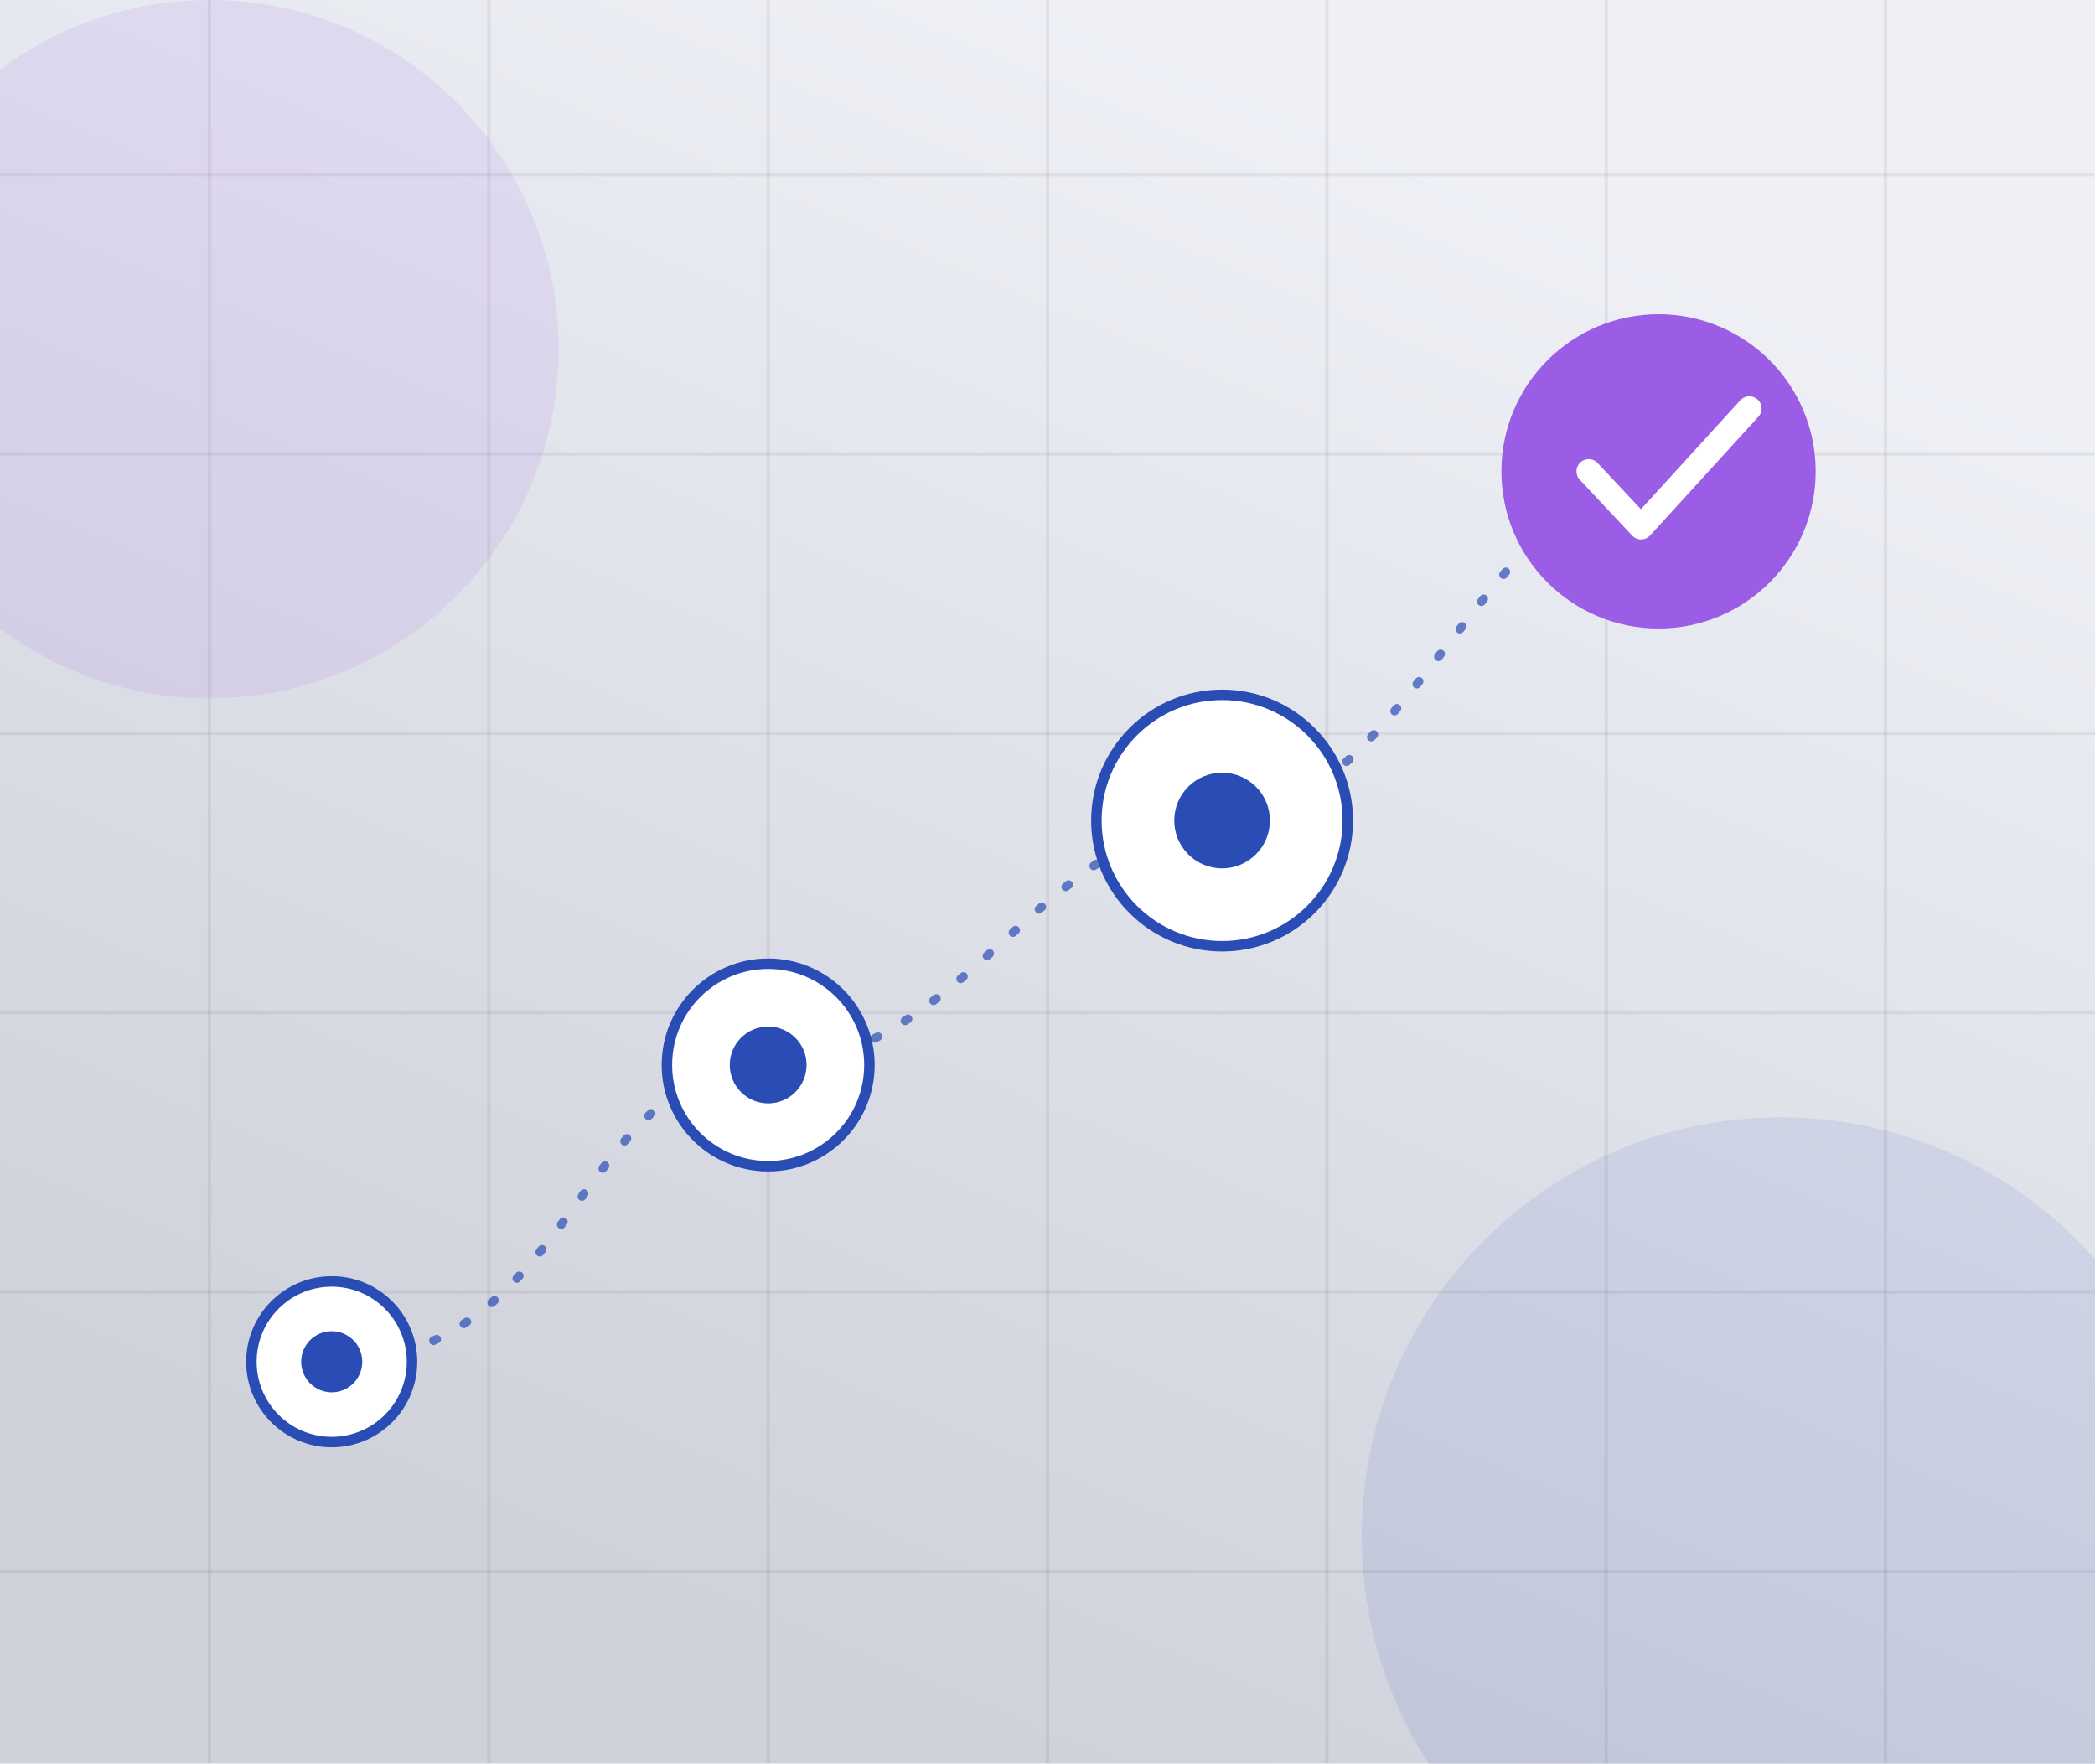
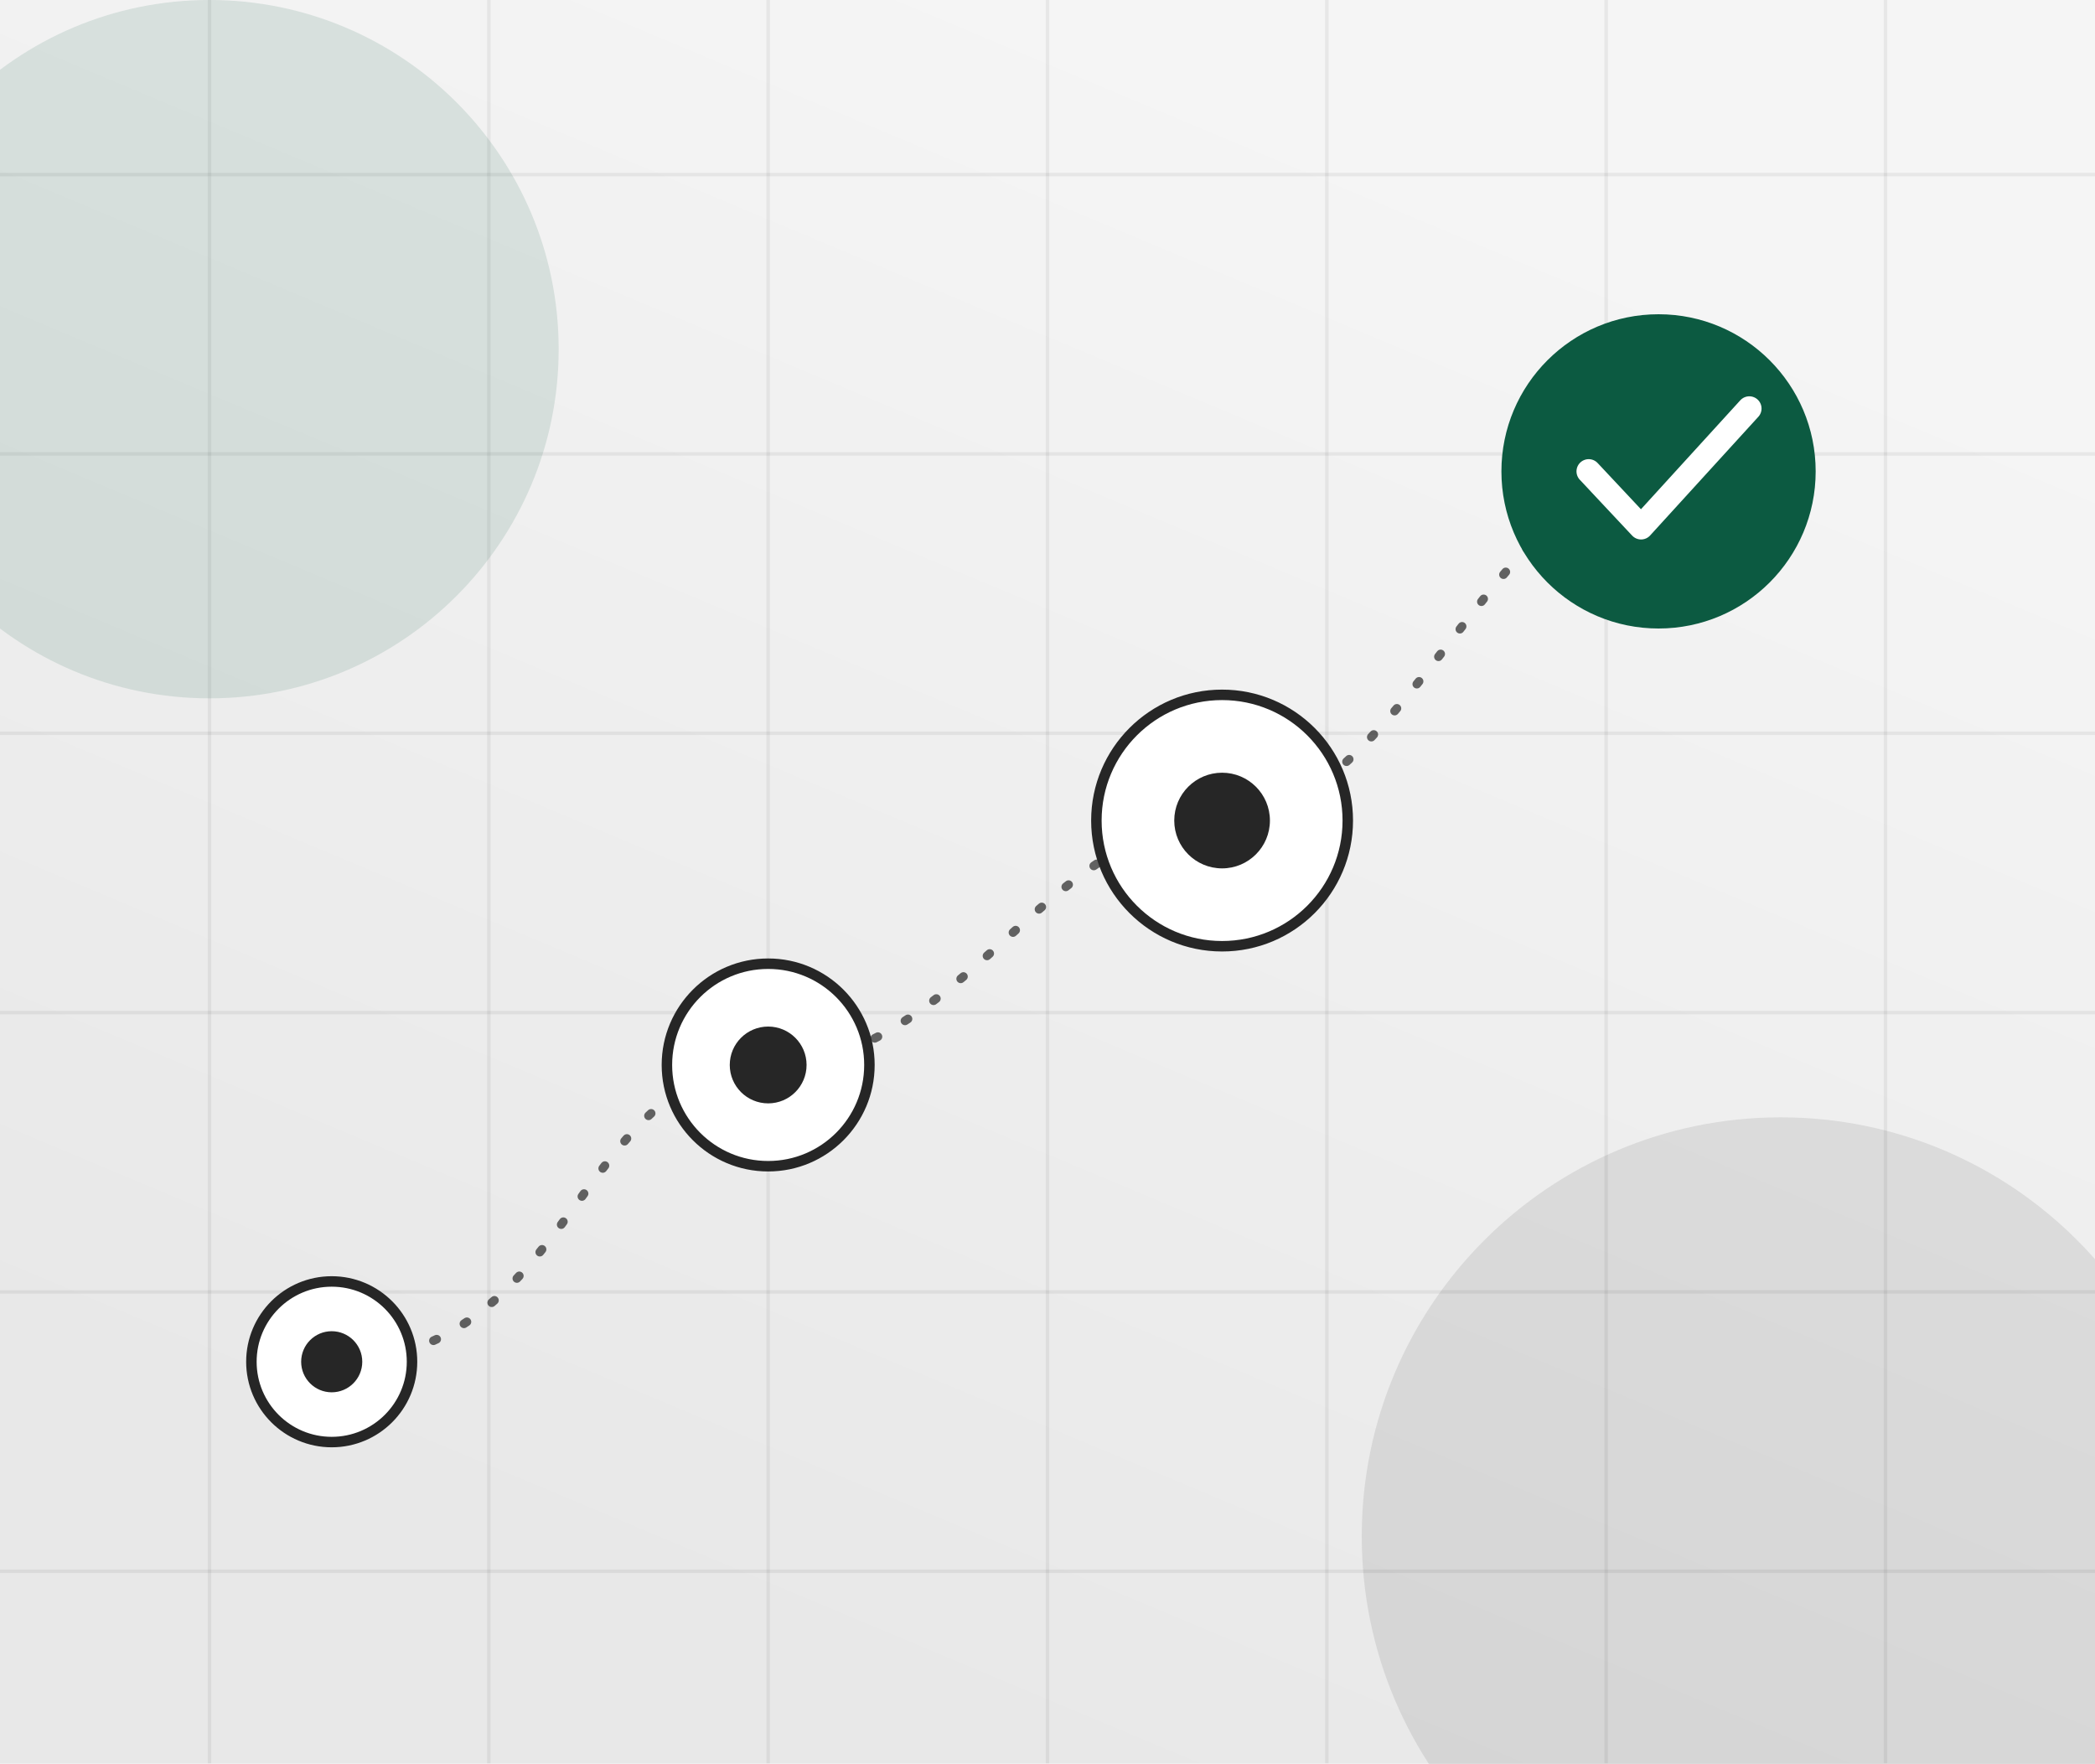
<svg xmlns="http://www.w3.org/2000/svg" viewBox="0 0 1200 1010" width="1200" height="1010">
  <defs>
    <linearGradient id="bg" x1="0.7" y1="0.1" x2="0.3" y2="0.9">
-       <stop offset="0" stop-color="#eef0f6" />
-       <stop offset="1" stop-color="#cfd1db" />
+       <stop offset="0" stop-color="#f5f5f5" />
+       <stop offset="1" stop-color="#e8e8e8" />
    </linearGradient>
  </defs>
  <rect width="1200" height="1010" fill="url(#bg)" />
-   <line x1="120" y1="0" x2="120" y2="1010" stroke="#0d0d10" stroke-opacity=".06" stroke-width="2" />
-   <line x1="280" y1="0" x2="280" y2="1010" stroke="#0d0d10" stroke-opacity=".06" stroke-width="2" />
-   <line x1="440" y1="0" x2="440" y2="1010" stroke="#0d0d10" stroke-opacity=".06" stroke-width="2" />
-   <line x1="600" y1="0" x2="600" y2="1010" stroke="#0d0d10" stroke-opacity=".06" stroke-width="2" />
-   <line x1="760" y1="0" x2="760" y2="1010" stroke="#0d0d10" stroke-opacity=".06" stroke-width="2" />
-   <line x1="920" y1="0" x2="920" y2="1010" stroke="#0d0d10" stroke-opacity=".06" stroke-width="2" />
-   <line x1="1080" y1="0" x2="1080" y2="1010" stroke="#0d0d10" stroke-opacity=".06" stroke-width="2" />
-   <line x1="0" y1="100" x2="1200" y2="100" stroke="#0d0d10" stroke-opacity=".06" stroke-width="2" />
-   <line x1="0" y1="260" x2="1200" y2="260" stroke="#0d0d10" stroke-opacity=".06" stroke-width="2" />
-   <line x1="0" y1="420" x2="1200" y2="420" stroke="#0d0d10" stroke-opacity=".06" stroke-width="2" />
-   <line x1="0" y1="580" x2="1200" y2="580" stroke="#0d0d10" stroke-opacity=".06" stroke-width="2" />
-   <line x1="0" y1="740" x2="1200" y2="740" stroke="#0d0d10" stroke-opacity=".06" stroke-width="2" />
-   <line x1="0" y1="900" x2="1200" y2="900" stroke="#0d0d10" stroke-opacity=".06" stroke-width="2" />
-   <circle cx="1020" cy="880" r="240" fill="#2a4cb5" fill-opacity=".10" />
-   <circle cx="120" cy="200" r="200" fill="#9b5de5" fill-opacity=".12" />
-   <path d="M190 780C330 780 330 610 440 610S600 470 700 470S860 270 950 270" fill="none" stroke="#2a4cb5" stroke-opacity=".7" stroke-width="5" stroke-linecap="round" stroke-dasharray="2 18" />
-   <circle cx="190" cy="780" r="46" fill="#fff" stroke="#2a4cb5" stroke-width="6" />
-   <circle cx="190" cy="780" r="17.5" fill="#2a4cb5" />
-   <circle cx="440" cy="610" r="58" fill="#fff" stroke="#2a4cb5" stroke-width="6" />
-   <circle cx="440" cy="610" r="22" fill="#2a4cb5" />
-   <circle cx="700" cy="470" r="72" fill="#fff" stroke="#2a4cb5" stroke-width="6" />
-   <circle cx="700" cy="470" r="27.4" fill="#2a4cb5" />
-   <circle cx="950" cy="270" r="90" fill="#9b5de5" />
+   <line x1="120" y1="0" x2="120" y2="1010" stroke="#0a0a0a" stroke-opacity=".06" stroke-width="2" />
+   <line x1="280" y1="0" x2="280" y2="1010" stroke="#0a0a0a" stroke-opacity=".06" stroke-width="2" />
+   <line x1="440" y1="0" x2="440" y2="1010" stroke="#0a0a0a" stroke-opacity=".06" stroke-width="2" />
+   <line x1="600" y1="0" x2="600" y2="1010" stroke="#0a0a0a" stroke-opacity=".06" stroke-width="2" />
+   <line x1="760" y1="0" x2="760" y2="1010" stroke="#0a0a0a" stroke-opacity=".06" stroke-width="2" />
+   <line x1="920" y1="0" x2="920" y2="1010" stroke="#0a0a0a" stroke-opacity=".06" stroke-width="2" />
+   <line x1="1080" y1="0" x2="1080" y2="1010" stroke="#0a0a0a" stroke-opacity=".06" stroke-width="2" />
+   <line x1="0" y1="100" x2="1200" y2="100" stroke="#0a0a0a" stroke-opacity=".06" stroke-width="2" />
+   <line x1="0" y1="260" x2="1200" y2="260" stroke="#0a0a0a" stroke-opacity=".06" stroke-width="2" />
+   <line x1="0" y1="420" x2="1200" y2="420" stroke="#0a0a0a" stroke-opacity=".06" stroke-width="2" />
+   <line x1="0" y1="580" x2="1200" y2="580" stroke="#0a0a0a" stroke-opacity=".06" stroke-width="2" />
+   <line x1="0" y1="740" x2="1200" y2="740" stroke="#0a0a0a" stroke-opacity=".06" stroke-width="2" />
+   <line x1="0" y1="900" x2="1200" y2="900" stroke="#0a0a0a" stroke-opacity=".06" stroke-width="2" />
+   <circle cx="1020" cy="880" r="240" fill="#262626" fill-opacity=".10" />
+   <circle cx="120" cy="200" r="200" fill="#0c5a41" fill-opacity=".12" />
+   <path d="M190 780C330 780 330 610 440 610S600 470 700 470S860 270 950 270" fill="none" stroke="#262626" stroke-opacity=".7" stroke-width="5" stroke-linecap="round" stroke-dasharray="2 18" />
+   <circle cx="190" cy="780" r="46" fill="#fff" stroke="#262626" stroke-width="6" />
+   <circle cx="190" cy="780" r="17.5" fill="#262626" />
+   <circle cx="440" cy="610" r="58" fill="#fff" stroke="#262626" stroke-width="6" />
+   <circle cx="440" cy="610" r="22" fill="#262626" />
+   <circle cx="700" cy="470" r="72" fill="#fff" stroke="#262626" stroke-width="6" />
+   <circle cx="700" cy="470" r="27.4" fill="#262626" />
+   <circle cx="950" cy="270" r="90" fill="#0c5a41" />
  <path d="M910 270l30 32 62-68" fill="none" stroke="#fff" stroke-width="14" stroke-linecap="round" stroke-linejoin="round" />
</svg>
